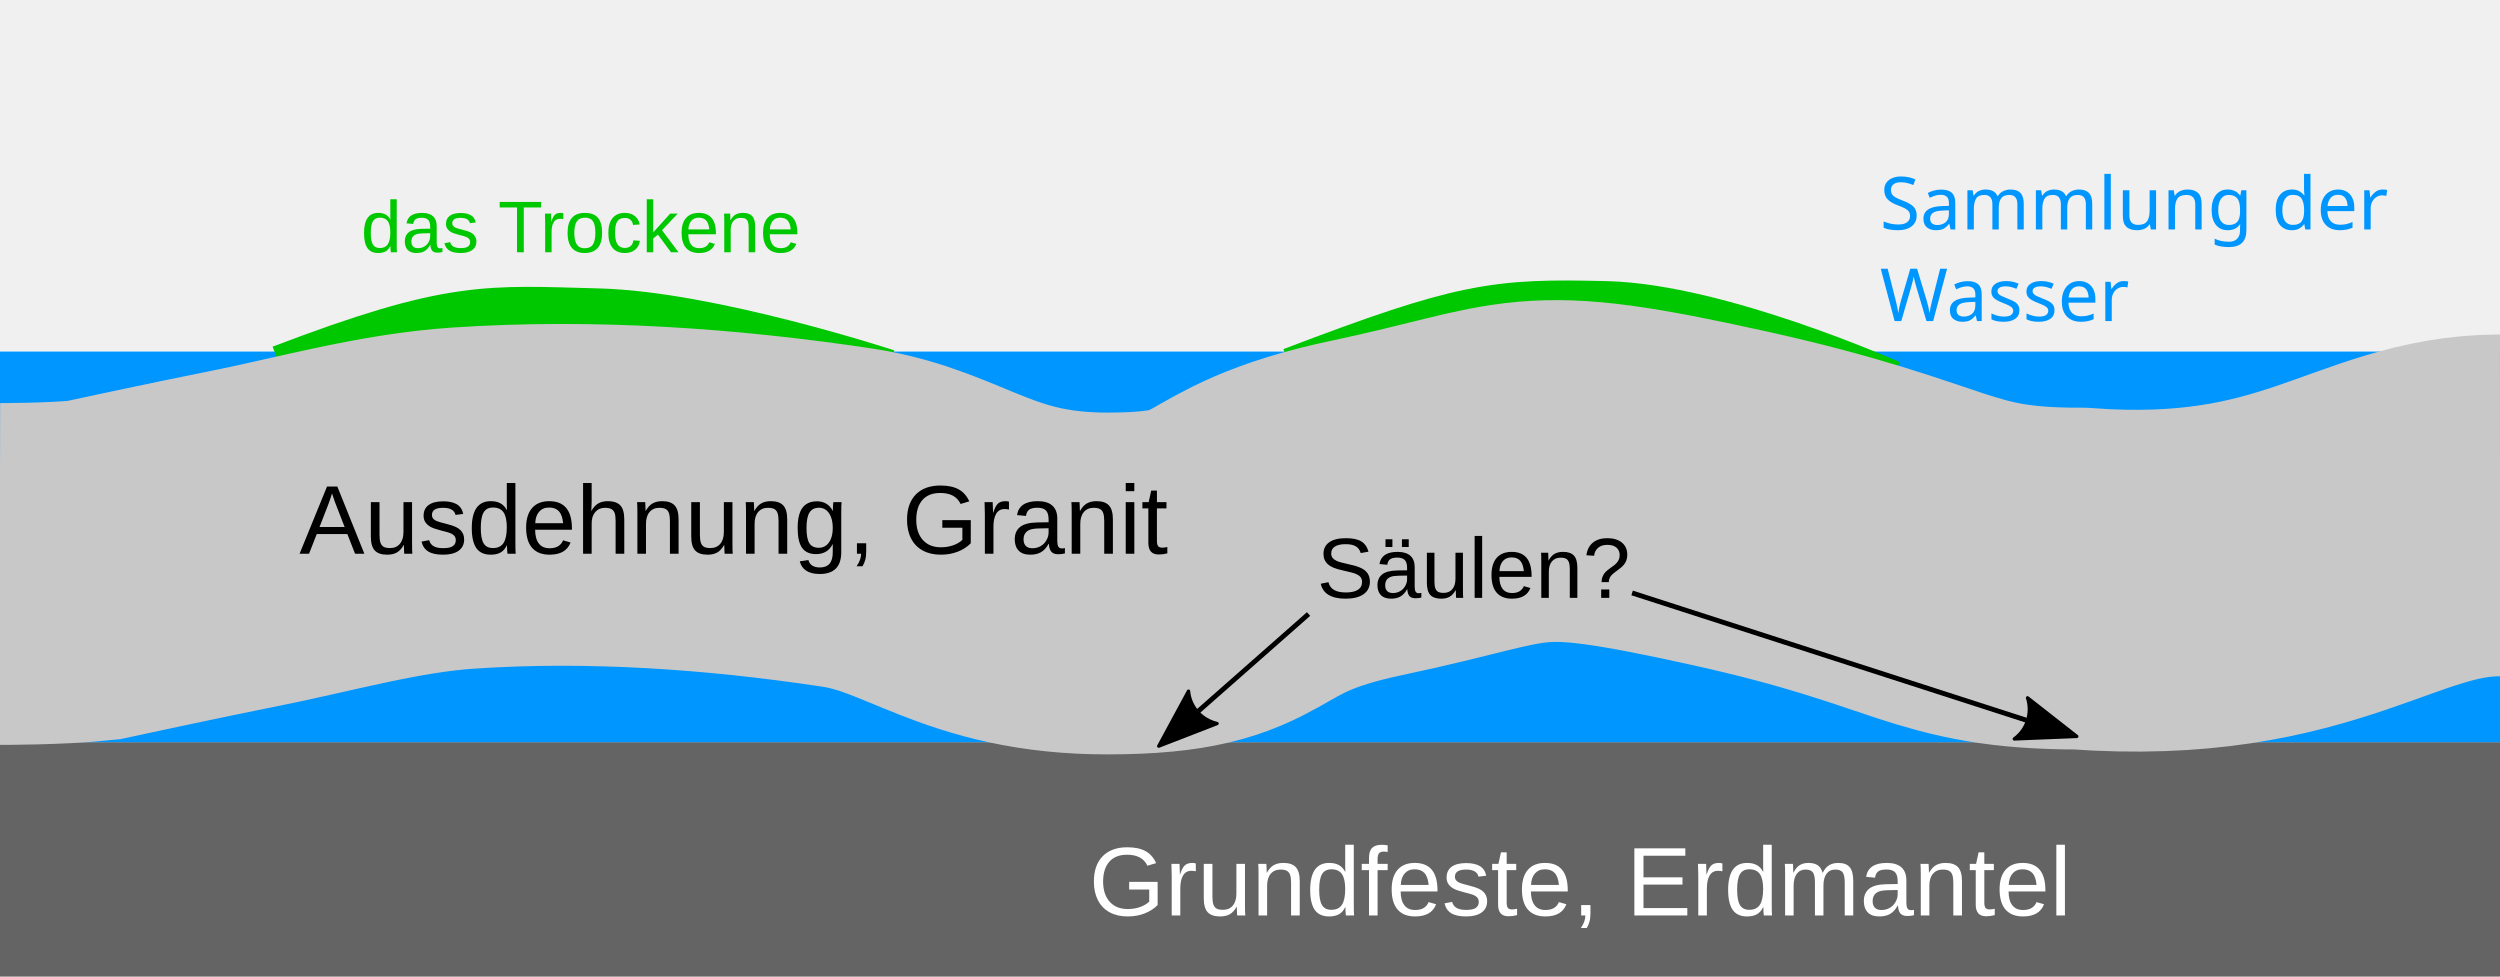
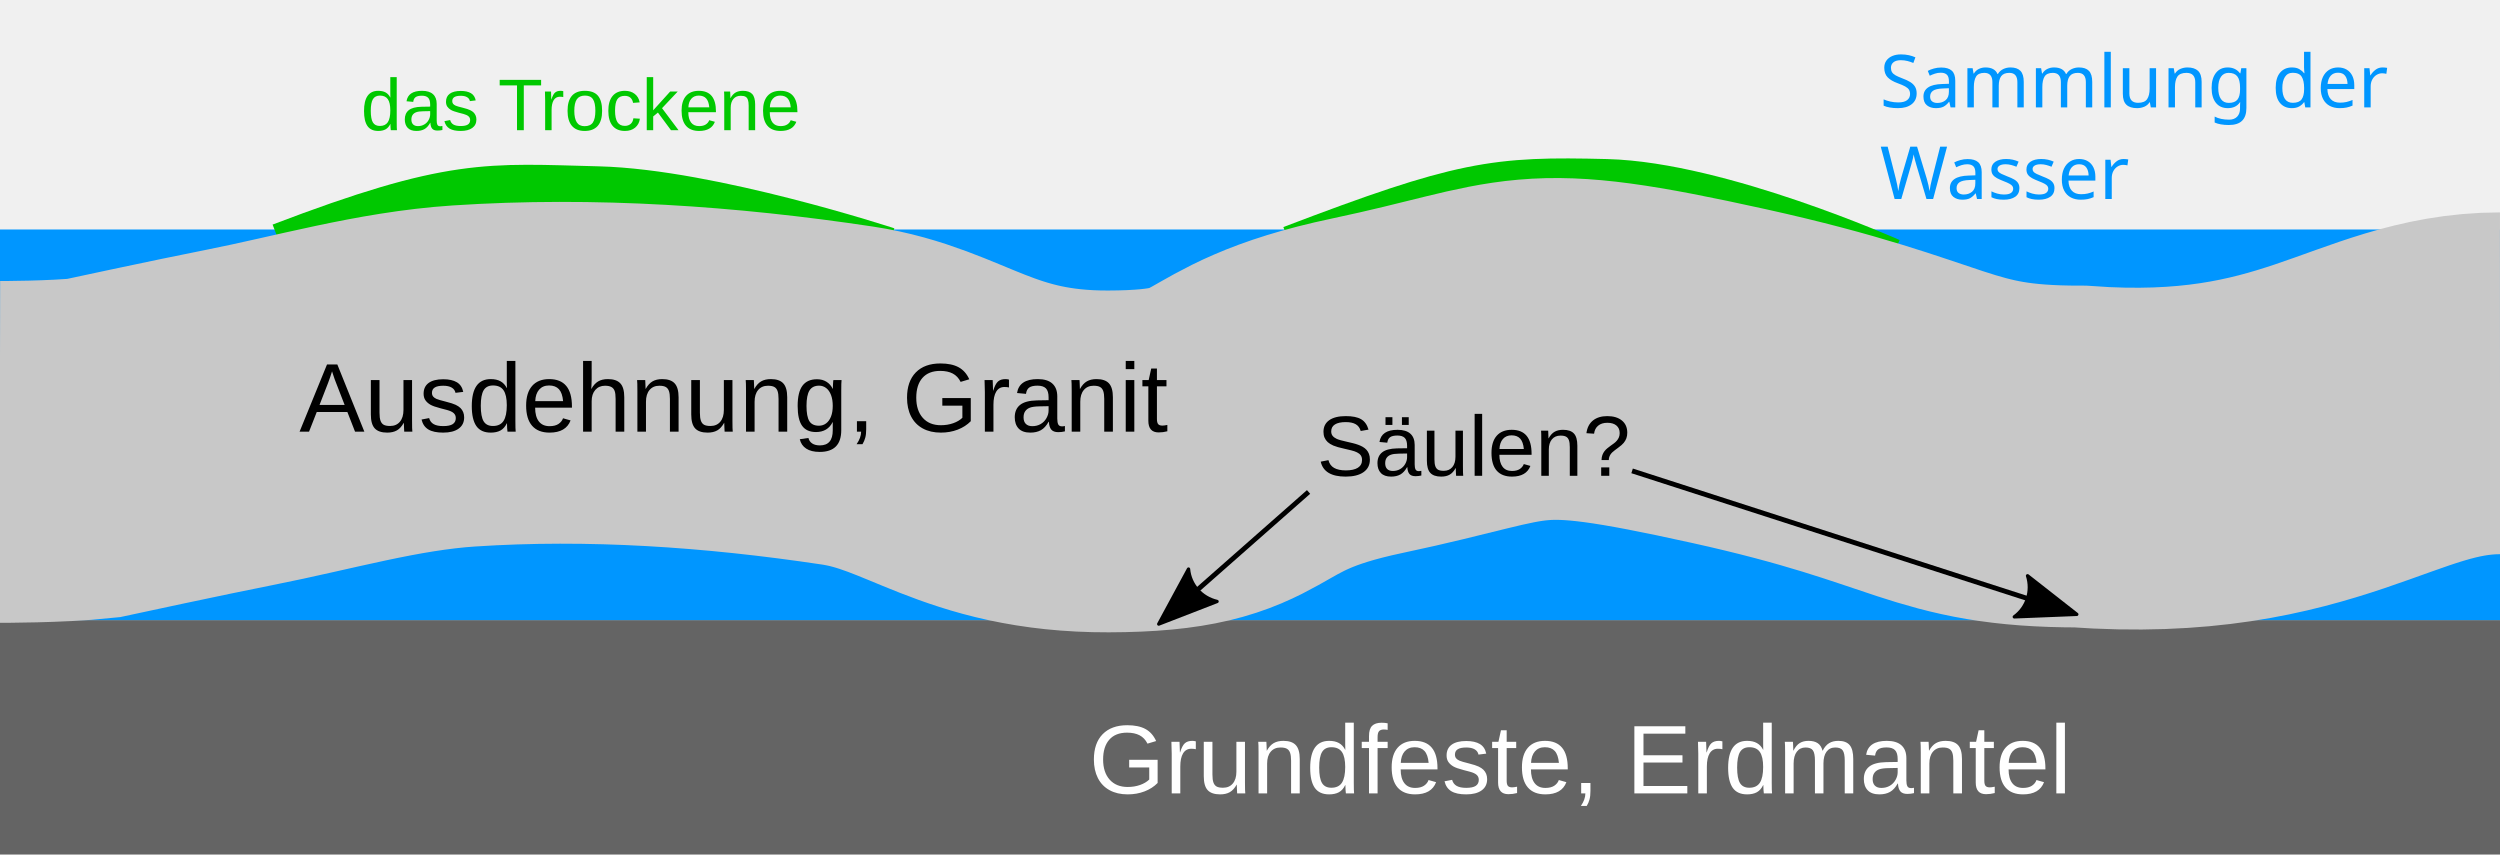
- <svg xmlns="http://www.w3.org/2000/svg" width="1024" height="400" viewBox="0 0 1024 400" id="svg6179" version="1.1">
+ <svg xmlns="http://www.w3.org/2000/svg" width="1024" height="350" viewBox="0 0 1024 350" id="svg6179" version="1.1">
  <defs id="defs6181">
-     <marker orient="auto" refY="0.0" refX="0.0" id="Arrow2Lend" style="overflow:visible;">
-       <path id="path7365" style="fill-rule:evenodd;stroke-width:0.625;stroke-linejoin:round;stroke:#000000;stroke-opacity:1;fill:#000000;fill-opacity:1" d="M 8.719,4.034 L -2.207,0.016 L 8.719,-4.002 C 6.973,-1.63 6.983,1.616 8.719,4.034 z " transform="scale(1.1) rotate(180) translate(1,0)" />
+     <marker orient="auto" refY="0" refX="0" id="Arrow2Lend" style="overflow:visible">
+       <path id="path7365" style="fill:#000000;fill-opacity:1;fill-rule:evenodd;stroke:#000000;stroke-width:0.625;stroke-linejoin:round;stroke-opacity:1" d="M 8.719,4.034 -2.207,0.016 8.719,-4.002 c -1.745,2.372 -1.735,5.617 -6e-7,8.035 z" transform="matrix(-1.1,0,0,-1.1,-1.1,0)" />
    </marker>
    <marker orient="auto" refY="0" refX="0" id="Arrow2Lend-5" style="overflow:visible">
      <path id="path7365-4" style="fill:#000000;fill-opacity:1;fill-rule:evenodd;stroke:#000000;stroke-width:0.625;stroke-linejoin:round;stroke-opacity:1" d="M 8.719,4.034 -2.207,0.016 8.719,-4.002 c -1.745,2.372 -1.735,5.617 -6e-7,8.035 z" transform="matrix(-1.1,0,0,-1.1,-1.1,0)" />
    </marker>
  </defs>
-   <g id="layer1" transform="translate(0,-652.3622)">
+   <g id="layer1" transform="translate(0,-702.3622)">
    <rect style="fill:#646464;fill-opacity:1;stroke:none;stroke-opacity:1" id="rect6195" width="1024" height="96" x="0" y="956.362" ry="0" />
    <rect style="fill:#0096ff;fill-opacity:1;stroke:none;stroke-opacity:1" id="rect6737" width="1024" height="160" x="0" y="796.362" />
    <path style="fill:none;fill-rule:evenodd;stroke:#00c800;stroke-width:30;stroke-linecap:butt;stroke-linejoin:miter;stroke-miterlimit:4;stroke-dasharray:none;stroke-opacity:1" d="m 117,808.362 c 69.5,-26.5 83,-24 127.875,-22.875 45.05,1.129 116.771,24.643 116.771,24.643" id="path8552" />
    <path style="fill:none;fill-rule:evenodd;stroke:#00c800;stroke-width:30;stroke-linecap:butt;stroke-linejoin:miter;stroke-miterlimit:4;stroke-dasharray:none;stroke-opacity:1" d="m 531.006,809.383 c 69.5,-26.5 82,-28 126.875,-26.875 45.05,1.129 114.125,31.875 114.125,31.875" id="path8552-6" />
    <path style="fill:none;fill-opacity:1;fill-rule:evenodd;stroke:#c8c8c8;stroke-width:140;stroke-linecap:butt;stroke-linejoin:miter;stroke-miterlimit:4;stroke-dasharray:none;stroke-opacity:1" d="m -0.061,887.473 c 0,0 23.297,0.037 38.168,-1.556 0,0 39.88,-8.609 59.892,-12.555 30.597,-6.033 60.882,-14.946 92,-17 52.287,-3.451 105.18,0.219 157,8 36.377,5.462 53.34,27.142 107,27 61.18,-0.162 42.103,-17.508 106,-31 70.048,-14.791 62,-23 148,-4 86,19 86,33 144,33 94.321,6.917 121.106,-29.989 172,-30" id="path6739" />
    <text xml:space="preserve" style="font-style:normal;font-variant:normal;font-weight:normal;font-stretch:normal;font-size:16.25px;line-height:125%;font-family:'Liberation Sans';-inkscape-font-specification:'Liberation Sans, Normal';text-align:start;letter-spacing:0px;word-spacing:0px;writing-mode:lr-tb;text-anchor:start;fill:#000000;fill-opacity:1;stroke:none;stroke-width:1px;stroke-linecap:butt;stroke-linejoin:miter;stroke-opacity:1" x="122.63" y="879.171" id="text6741">
      <tspan id="tspan6743" x="122.63" y="879.171" style="font-style:normal;font-variant:normal;font-weight:normal;font-stretch:normal;font-size:40px;line-height:125%;font-family:'Liberation Sans';-inkscape-font-specification:'Liberation Sans, Normal';text-align:start;writing-mode:lr-tb;text-anchor:start">Ausdehnung, Granit</tspan>
    </text>
    <text xml:space="preserve" style="font-style:normal;font-variant:normal;font-weight:normal;font-stretch:normal;font-size:16.25px;line-height:125%;font-family:'Liberation Sans';-inkscape-font-specification:'Liberation Sans, Normal';text-align:start;letter-spacing:0px;word-spacing:0px;writing-mode:lr-tb;text-anchor:start;fill:#ffffff;fill-opacity:1;stroke:none;stroke-width:1px;stroke-linecap:butt;stroke-linejoin:miter;stroke-opacity:1" x="446.038" y="1027.349" id="text6741-4">
      <tspan id="tspan6743-9" x="446.038" y="1027.349" style="font-style:normal;font-variant:normal;font-weight:normal;font-stretch:normal;font-size:40px;line-height:125%;font-family:'Liberation Sans';-inkscape-font-specification:'Liberation Sans, Normal';text-align:start;writing-mode:lr-tb;text-anchor:start;fill:#ffffff;fill-opacity:1">Grundfeste, Erdmantel</tspan>
    </text>
    <text xml:space="preserve" style="font-style:normal;font-variant:normal;font-weight:normal;font-stretch:normal;font-size:16.25px;line-height:125%;font-family:'Liberation Sans';-inkscape-font-specification:'Liberation Sans, Normal';text-align:start;letter-spacing:0px;word-spacing:0px;writing-mode:lr-tb;text-anchor:start;fill:#000000;fill-opacity:1;stroke:none;stroke-width:1px;stroke-linecap:butt;stroke-linejoin:miter;stroke-opacity:1" x="539.376" y="897.241" id="text6741-0">
-       <tspan id="tspan6743-6" x="539.376" y="897.241" style="font-style:normal;font-variant:normal;font-weight:normal;font-stretch:normal;font-size:35px;line-height:125%;font-family:'Liberation Sans';-inkscape-font-specification:'Liberation Sans, Normal';text-align:start;writing-mode:lr;text-anchor:start">Säulen?</tspan>
+       <tspan id="tspan6743-6" x="539.376" y="897.241" style="font-style:normal;font-variant:normal;font-weight:normal;font-stretch:normal;font-size:35px;line-height:125%;font-family:'Liberation Sans';-inkscape-font-specification:'Liberation Sans, Normal';text-align:start;writing-mode:lr-tb;text-anchor:start">Säulen?</tspan>
    </text>
    <path style="fill:none;fill-rule:evenodd;stroke:#000000;stroke-width:2;stroke-linecap:butt;stroke-linejoin:miter;stroke-miterlimit:4;stroke-dasharray:none;stroke-opacity:1;marker-end:url(#Arrow2Lend)" d="m 535.987,903.87 -59.397,52.326" id="path7338" />
    <path style="fill:none;fill-rule:evenodd;stroke:#000000;stroke-width:2;stroke-linecap:butt;stroke-linejoin:miter;stroke-miterlimit:4;stroke-dasharray:none;stroke-opacity:1;marker-end:url(#Arrow2Lend-5)" d="m 668.507,895.232 179.605,57.983" id="path7338-2" />
    <text xml:space="preserve" style="font-style:normal;font-variant:normal;font-weight:normal;font-stretch:normal;font-size:16.25px;line-height:125%;font-family:'Liberation Sans';-inkscape-font-specification:'Liberation Sans, Normal';text-align:start;letter-spacing:0px;word-spacing:0px;writing-mode:lr-tb;text-anchor:start;fill:#00c800;fill-opacity:1;stroke:none;stroke-width:1px;stroke-linecap:butt;stroke-linejoin:miter;stroke-opacity:1" x="147.838" y="755.704" id="text6741-8">
      <tspan id="tspan6743-5" x="147.838" y="755.704" style="font-style:normal;font-variant:normal;font-weight:normal;font-stretch:normal;font-size:30px;line-height:125%;font-family:'Liberation Sans';-inkscape-font-specification:'Liberation Sans, Normal';text-align:start;writing-mode:lr-tb;text-anchor:start;fill:#00c800;fill-opacity:1">das Trockene</tspan>
    </text>
-     <text xml:space="preserve" style="color:#000000;font-style:normal;font-variant:normal;font-weight:normal;font-stretch:normal;font-size:20px;line-height:125%;font-family:sans-serif;-inkscape-font-specification:'sans-serif, Normal';text-indent:0;text-align:start;text-decoration:none;text-decoration-line:none;text-decoration-style:solid;text-decoration-color:#000000;letter-spacing:0px;word-spacing:0px;text-transform:none;direction:ltr;block-progression:tb;writing-mode:lr-tb;baseline-shift:baseline;text-anchor:start;white-space:normal;clip-rule:nonzero;display:inline;overflow:visible;visibility:visible;opacity:1;isolation:auto;mix-blend-mode:normal;color-interpolation:sRGB;color-interpolation-filters:linearRGB;solid-color:#000000;solid-opacity:1;fill:#0096ff;fill-opacity:1;fill-rule:nonzero;stroke:none;stroke-width:1px;stroke-linecap:butt;stroke-linejoin:miter;stroke-miterlimit:4;stroke-dasharray:none;stroke-dashoffset:0;stroke-opacity:1;color-rendering:auto;image-rendering:auto;shape-rendering:auto;text-rendering:auto;enable-background:accumulate;" x="770" y="746.362" id="text3353">
-       <tspan id="tspan3355" x="770" y="746.362" style="font-style:normal;font-variant:normal;font-weight:normal;font-stretch:normal;font-size:30px;line-height:125%;font-family:sans-serif;-inkscape-font-specification:'sans-serif, Normal';text-align:start;writing-mode:lr-tb;text-anchor:start;fill:#0096ff;fill-opacity:1;">Sammlung der</tspan>
-       <tspan x="770" y="783.862" id="tspan3357" style="font-style:normal;font-variant:normal;font-weight:normal;font-stretch:normal;font-size:30px;line-height:125%;font-family:sans-serif;-inkscape-font-specification:'sans-serif, Normal';text-align:start;writing-mode:lr-tb;text-anchor:start;fill:#0096ff;fill-opacity:1;">Wasser</tspan>
+     <text xml:space="preserve" style="color:#000000;font-style:normal;font-variant:normal;font-weight:normal;font-stretch:normal;font-size:20px;line-height:125%;font-family:sans-serif;-inkscape-font-specification:'sans-serif, Normal';text-indent:0;text-align:start;text-decoration:none;text-decoration-line:none;text-decoration-style:solid;text-decoration-color:#000000;letter-spacing:0px;word-spacing:0px;text-transform:none;direction:ltr;block-progression:tb;writing-mode:lr-tb;baseline-shift:baseline;text-anchor:start;white-space:normal;clip-rule:nonzero;display:inline;overflow:visible;visibility:visible;opacity:1;isolation:auto;mix-blend-mode:normal;color-interpolation:sRGB;color-interpolation-filters:linearRGB;solid-color:#000000;solid-opacity:1;fill:#0096ff;fill-opacity:1;fill-rule:nonzero;stroke:none;stroke-width:1px;stroke-linecap:butt;stroke-linejoin:miter;stroke-miterlimit:4;stroke-dasharray:none;stroke-dashoffset:0;stroke-opacity:1;color-rendering:auto;image-rendering:auto;shape-rendering:auto;text-rendering:auto;enable-background:accumulate" x="770" y="746.362" id="text3353">
+       <tspan id="tspan3355" x="770" y="746.362" style="font-style:normal;font-variant:normal;font-weight:normal;font-stretch:normal;font-size:30px;line-height:125%;font-family:sans-serif;-inkscape-font-specification:'sans-serif, Normal';text-align:start;writing-mode:lr-tb;text-anchor:start;fill:#0096ff;fill-opacity:1">Sammlung der</tspan>
+       <tspan x="770" y="783.862" id="tspan3357" style="font-style:normal;font-variant:normal;font-weight:normal;font-stretch:normal;font-size:30px;line-height:125%;font-family:sans-serif;-inkscape-font-specification:'sans-serif, Normal';text-align:start;writing-mode:lr-tb;text-anchor:start;fill:#0096ff;fill-opacity:1">Wasser</tspan>
    </text>
  </g>
</svg>
